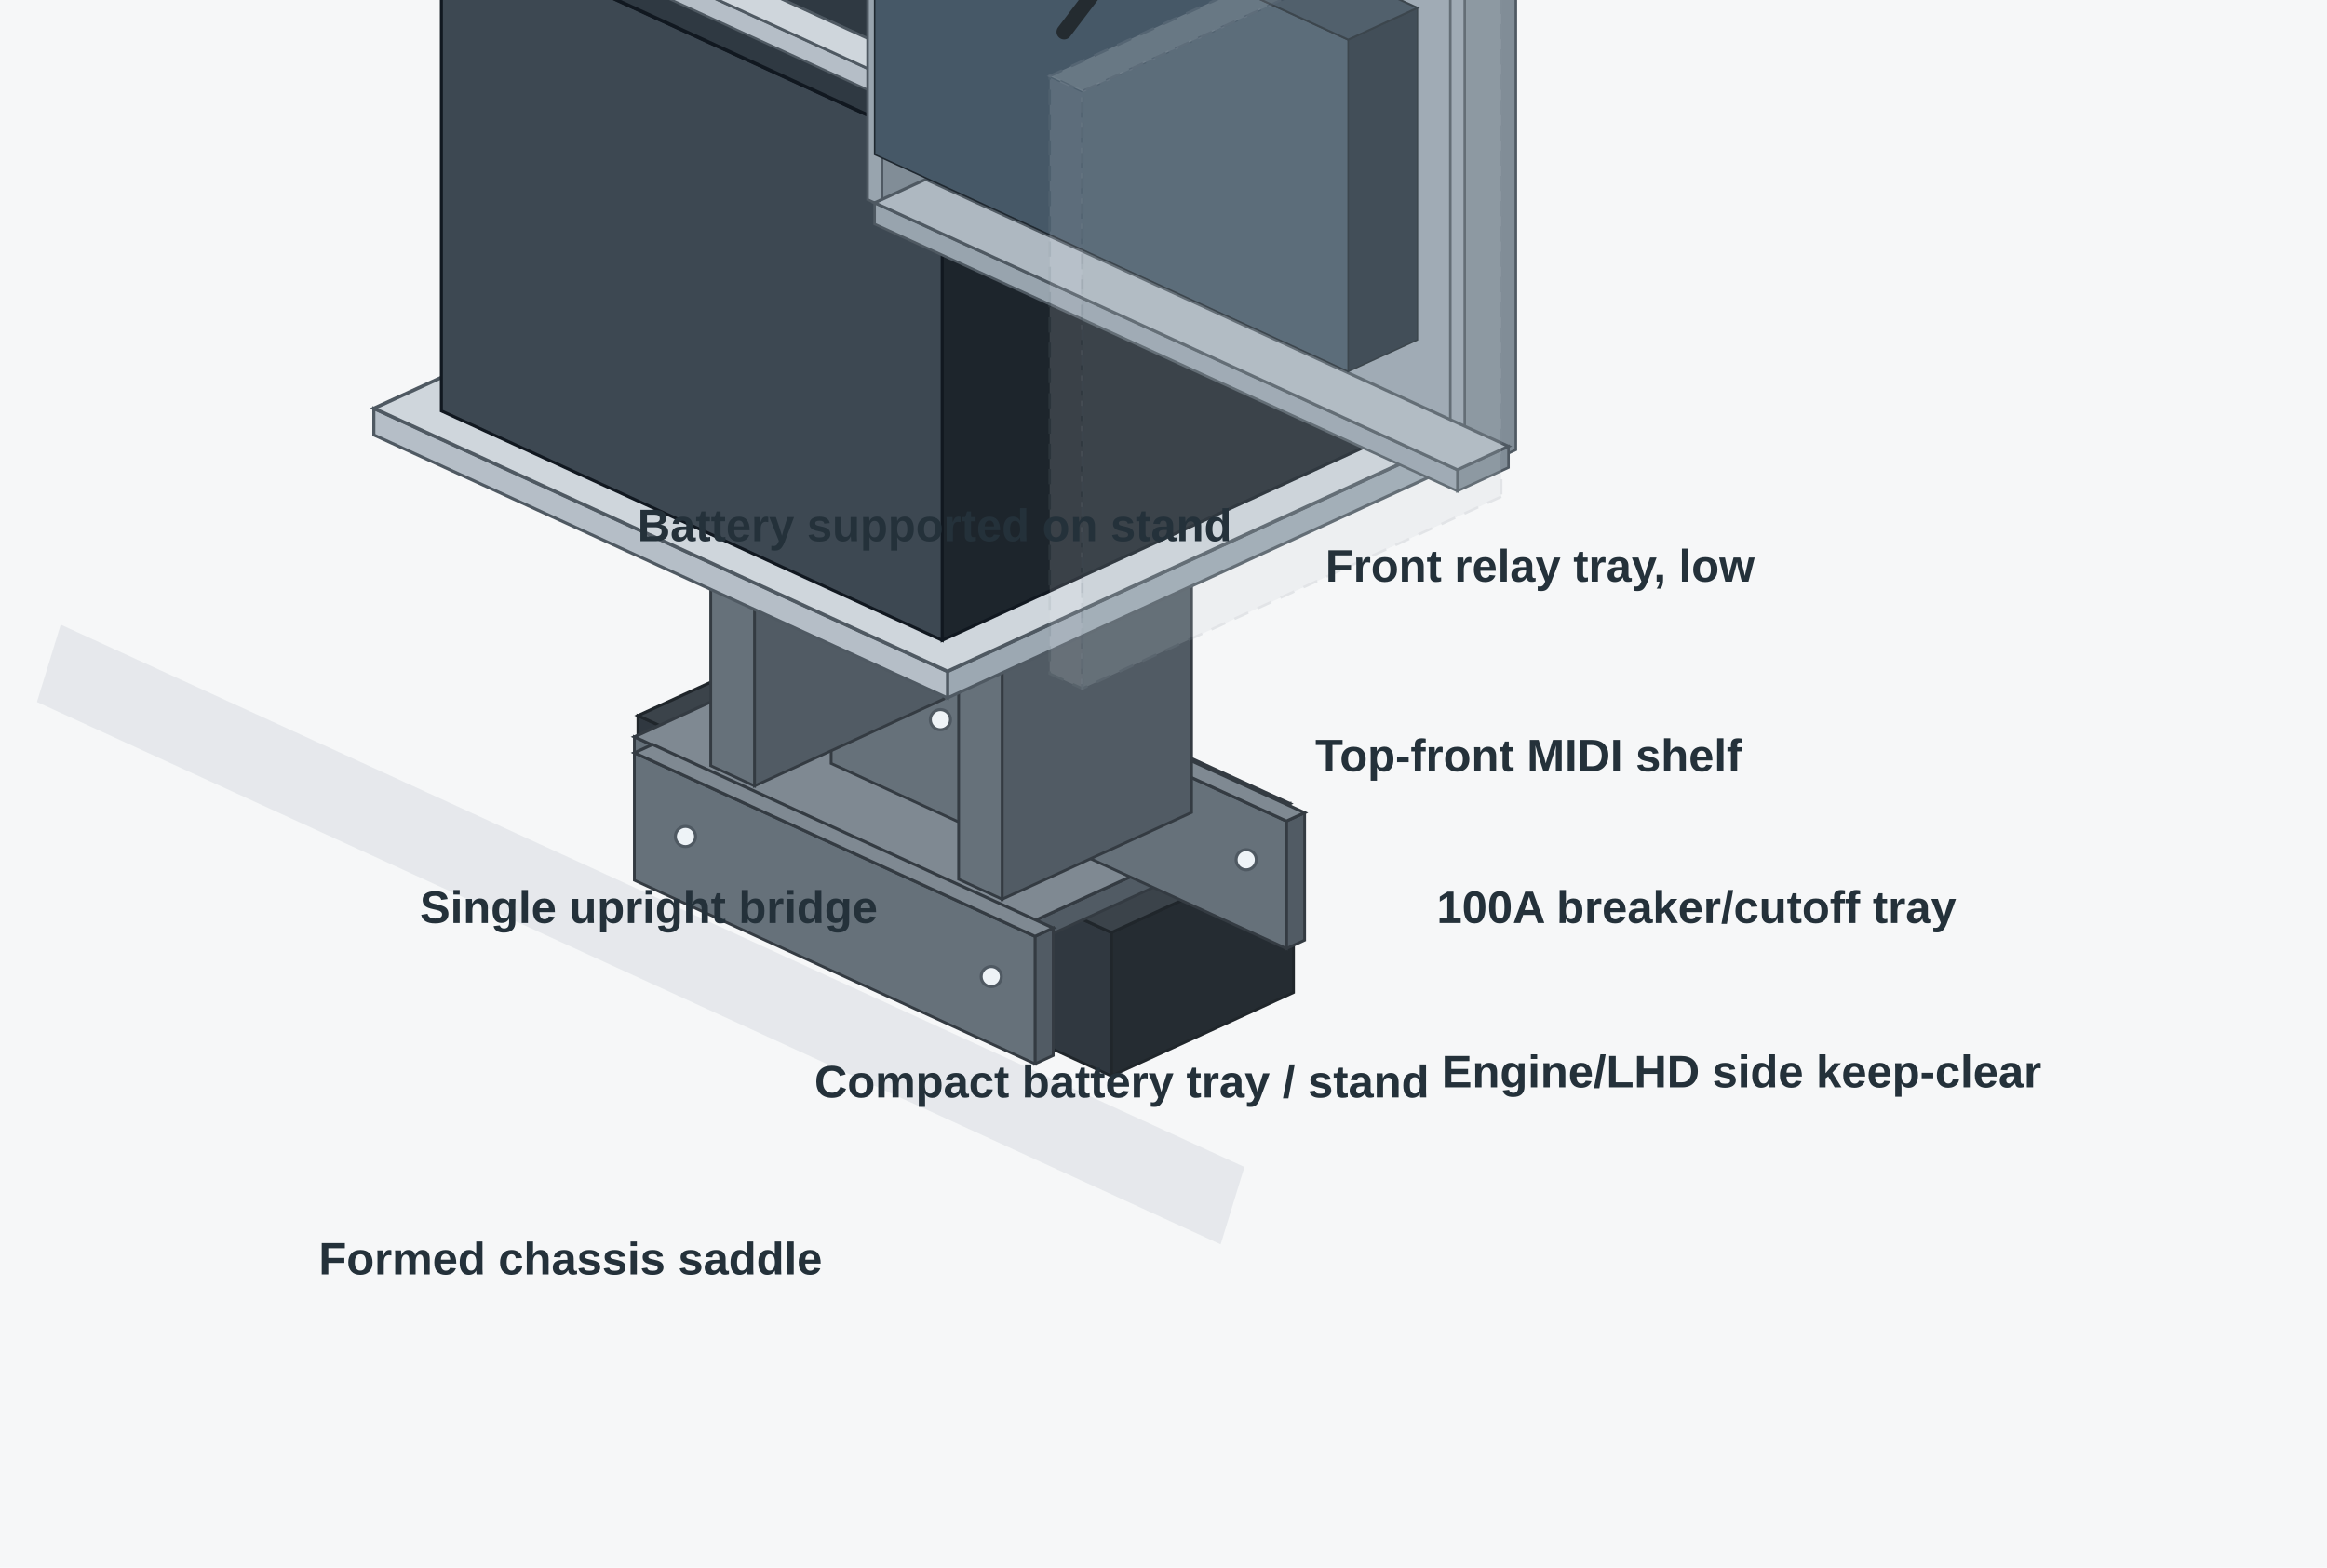
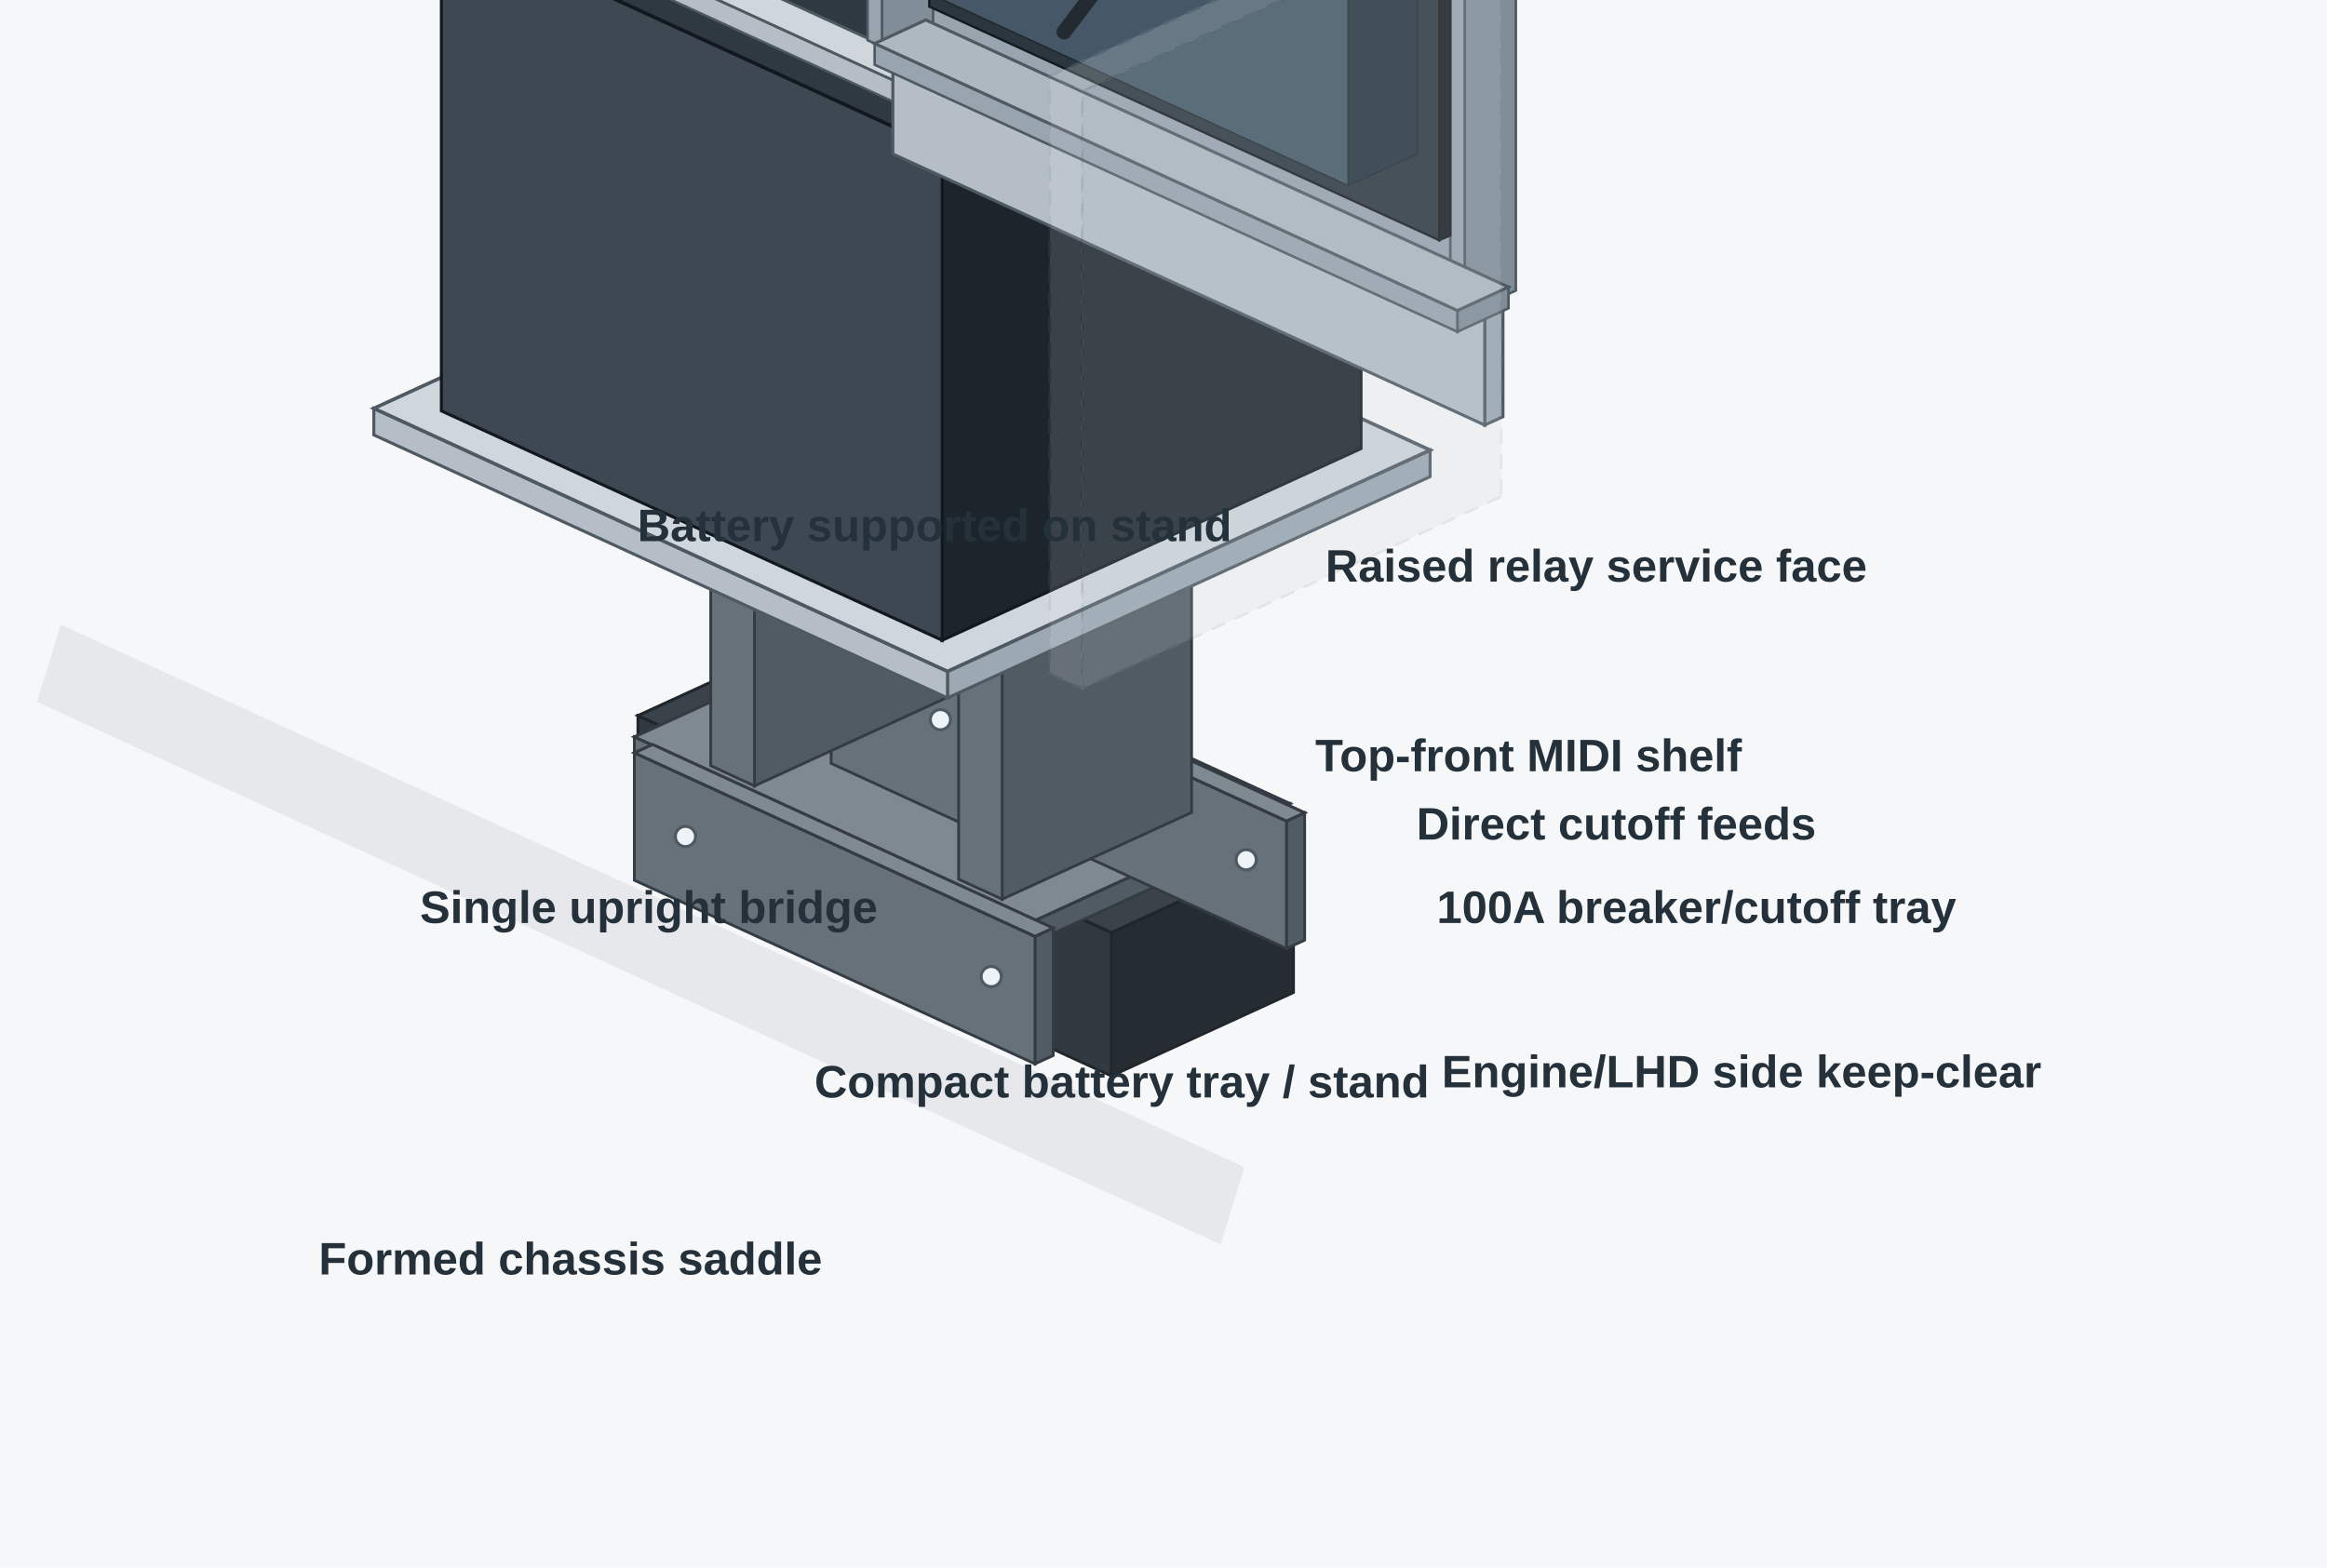
<svg xmlns="http://www.w3.org/2000/svg" width="920" height="620" viewBox="0 0 920 620" role="img" aria-labelledby="title desc">
  <style>
    .background { fill: #f6f7f8; }
    .shadow { fill: #d9dde2; opacity: 0.55; }
    .plate-top { fill: #cfd6dc; stroke: #4f5962; stroke-width: 1.4; }
    .plate-side { fill: #9ca8b2; stroke: #4f5962; stroke-width: 1.2; }
    .plate-front { fill: #b5bec7; stroke: #4f5962; stroke-width: 1.2; }
    .tab-top { fill: #7f8992; stroke: #343b42; stroke-width: 1.2; }
    .tab-side { fill: #515b64; stroke: #343b42; stroke-width: 1.1; }
    .tab-front { fill: #66717a; stroke: #343b42; stroke-width: 1.1; }
    .chassis-top { fill: #3b434a; stroke: #20262b; stroke-width: 1.2; }
    .chassis-side { fill: #252c32; stroke: #20262b; stroke-width: 1.1; }
    .chassis-front { fill: #303840; stroke: #20262b; stroke-width: 1.1; }
    .battery-top { fill: #2f3942; stroke: #111820; stroke-width: 1.4; }
    .battery-side { fill: #1d252c; stroke: #111820; stroke-width: 1.2; }
    .battery-front { fill: #3d4852; stroke: #111820; stroke-width: 1.2; }
    .hold-top { fill: #cfd6dc; stroke: #4f5962; stroke-width: 1.1; }
    .hold-side { fill: #98a4ae; stroke: #4f5962; stroke-width: 0.9; }
    .hold-front { fill: #b5bec7; stroke: #4f5962; stroke-width: 0.9; }
    .relay-tray-top { fill: #aeb8c1; stroke: #4f5962; stroke-width: 1.2; }
    .relay-tray-side { fill: #818d97; stroke: #4f5962; stroke-width: 1; }
    .relay-tray-front { fill: #98a4ae; stroke: #4f5962; stroke-width: 1; }
    .relay-fuse-top { fill: #384856; stroke: #1f2830; stroke-width: 0.8; }
    .relay-fuse-side { fill: #26323d; stroke: #1f2830; stroke-width: 0.6; }
    .relay-fuse-front { fill: #465867; stroke: #1f2830; stroke-width: 0.6; }
    .relay-fuse-top { fill: #384856; stroke: #1f2830; stroke-width: 0.8; }
    .relay-fuse-side { fill: #26323d; stroke: #1f2830; stroke-width: 0.6; }
    .relay-fuse-front { fill: #465867; stroke: #1f2830; stroke-width: 0.6; }
    .midi-plate-top { fill: #aeb8c1; stroke: #4f5962; stroke-width: 1.2; }
    .midi-plate-side { fill: #818d97; stroke: #4f5962; stroke-width: 1; }
    .midi-plate-front { fill: #98a4ae; stroke: #4f5962; stroke-width: 1; }
    .midi-board-top { fill: #1f2930; stroke: #14191d; stroke-width: 1; }
    .midi-board-side { fill: #161d22; stroke: #14191d; stroke-width: 0.9; }
    .midi-board-front { fill: #2b363e; stroke: #14191d; stroke-width: 0.9; }
    .fuse-top { fill: #b7302a; stroke: #6e1714; stroke-width: 0.8; }
    .fuse-side { fill: #84201b; stroke: #6e1714; stroke-width: 0.7; }
    .fuse-front { fill: #d14a43; stroke: #6e1714; stroke-width: 0.7; }
    .cutoff-base-top { fill: #aeb8c1; stroke: #4f5962; stroke-width: 1.2; }
    .cutoff-base-side { fill: #818d97; stroke: #4f5962; stroke-width: 1; }
    .cutoff-base-front { fill: #98a4ae; stroke: #4f5962; stroke-width: 1; }
    .keepout-top { fill: #d7dde2; stroke: #85909a; stroke-width: 1; stroke-dasharray: 6 4; opacity: 0.24; }
    .keepout-side { fill: #c2cbd2; stroke: #85909a; stroke-width: 1; stroke-dasharray: 6 4; opacity: 0.18; }
    .keepout-front { fill: #eef2f5; stroke: #85909a; stroke-width: 1; stroke-dasharray: 6 4; opacity: 0.14; }
    .breaker-body-top { fill: #111820; stroke: #05080a; stroke-width: 1.2; }
    .breaker-body-side { fill: #080c10; stroke: #05080a; stroke-width: 1; }
    .breaker-body-front { fill: #202a33; stroke: #05080a; stroke-width: 1; }
    .breaker-face-top { fill: #41515f; stroke: #1f2830; stroke-width: 1; }
    .breaker-face-side { fill: #26323d; stroke: #1f2830; stroke-width: 0.9; }
    .breaker-face-front { fill: #33424d; stroke: #1f2830; stroke-width: 0.9; }
    .breaker-lever-top { fill: #d12828; stroke: #871313; stroke-width: 1; }
    .breaker-lever-side { fill: #8f1717; stroke: #871313; stroke-width: 0.9; }
    .breaker-lever-front { fill: #c41d1d; stroke: #871313; stroke-width: 0.9; }
    .breaker-terminal { fill: #c4a35a; stroke: #6f5d2f; stroke-width: 1.1; }
    .positive-cable { fill: none; stroke: #c41d1d; stroke-width: 8; stroke-linejoin: round; stroke-linecap: round; }
    .relay-feed { fill: none; stroke: #a51515; stroke-width: 6; stroke-linejoin: round; stroke-linecap: round; }
    .branch-cable { fill: none; stroke: #242b30; stroke-width: 6; stroke-linejoin: round; stroke-linecap: round; }
    .slot-marker { fill: #eef3f7; stroke: #4f5962; stroke-width: 1.2; }
    .label { font: 600 18px Arial, sans-serif; fill: #24313a; }
  </style>
  <rect class="background" width="920" height="620" />
  <polygon class="shadow" points="24.0,247.0 492.0,461.5 482.6,492.1 14.6,277.6" />
  <polygon class="chassis-side" points="511.4,392.5 439.4,425.5 439.4,368.8 511.4,335.8" />
  <polygon class="chassis-front" points="252.2,339.7 439.4,425.5 439.4,368.8 252.2,283.0" />
  <polygon class="chassis-top" points="324.2,250.0 511.4,335.8 439.4,368.8 252.2,283.0" />
  <polygon class="tab-side" points="510.0,326.2 409.2,372.4 409.2,364.0 510.0,317.8" />
  <polygon class="tab-front" points="250.8,299.8 409.2,372.4 409.2,364.0 250.8,291.4" />
  <polygon class="tab-top" points="351.6,245.2 510.0,317.8 409.2,364.0 250.8,291.4" />
  <polygon class="tab-side" points="515.8,371.8 508.6,375.1 508.6,324.7 515.8,321.4" />
  <polygon class="tab-front" points="350.2,302.5 508.6,375.1 508.6,324.7 350.2,252.1" />
  <polygon class="tab-top" points="357.4,248.8 515.8,321.4 508.6,324.7 350.2,252.1" />
  <polygon class="tab-side" points="416.4,417.4 409.2,420.7 409.2,370.3 416.4,367.0" />
  <polygon class="tab-front" points="250.8,348.1 409.2,420.7 409.2,370.3 250.8,297.7" />
  <polygon class="tab-top" points="258.0,294.4 416.4,367.0 409.2,370.3 250.8,297.7" />
  <polygon class="tab-side" points="438.0,305.9 387.6,329.0 387.6,232.4 438.0,209.3" />
  <polygon class="tab-front" points="328.6,301.9 387.6,329.0 387.6,232.4 328.6,205.3" />
  <polygon class="tab-top" points="379.0,182.2 438.0,209.3 387.6,232.4 328.6,205.3" />
  <polygon class="tab-side" points="373.2,276.4 298.3,310.8 298.3,193.2 373.2,158.8" />
  <polygon class="tab-front" points="281.0,302.8 298.3,310.8 298.3,193.2 281.0,185.2" />
  <polygon class="tab-top" points="355.9,150.9 373.2,158.8 298.3,193.2 281.0,185.2" />
  <polygon class="tab-side" points="471.1,321.3 396.2,355.6 396.2,238.0 471.1,203.7" />
  <polygon class="tab-front" points="379.0,347.7 396.2,355.6 396.2,238.0 379.0,230.1" />
  <polygon class="tab-top" points="453.8,195.8 471.1,203.7 396.2,238.0 379.0,230.1" />
  <polygon class="plate-side" points="565.4,188.5 374.6,276.0 374.6,265.5 565.4,178.0" />
  <polygon class="plate-front" points="147.8,172.0 374.6,276.0 374.6,265.5 147.8,161.5" />
  <polygon class="plate-top" points="338.6,74.1 565.4,178.0 374.6,265.5 147.8,161.5" />
  <polygon class="battery-side" points="538.1,177.4 372.5,253.2 372.5,59.0 538.1,-16.9" />
  <polygon class="battery-front" points="174.5,162.5 372.5,253.2 372.5,59.0 174.5,-31.8" />
  <polygon class="battery-top" points="340.1,-107.7 538.1,-16.9 372.5,59.0 174.5,-31.8" />
  <polygon class="hold-side" points="552.5,-9.7 539.5,-3.8 539.5,-12.2 552.5,-18.1" />
  <polygon class="hold-front" points="312.7,-107.7 539.5,-3.8 539.5,-12.2 312.7,-116.1" />
  <polygon class="hold-top" points="325.7,-122.1 552.5,-18.1 539.5,-12.2 312.7,-116.1" />
  <polygon class="hold-side" points="411.4,54.9 398.4,60.9 398.4,52.5 411.4,46.5" />
  <polygon class="hold-front" points="171.6,-43.1 398.4,60.9 398.4,52.5 171.6,-51.5" />
  <polygon class="hold-top" points="184.6,-57.4 411.4,46.5 398.4,52.5 171.6,-51.5" />
-   <polygon class="plate-side" points="594.2,164.8 587.0,168.1 587.0,42.1 594.2,38.8" />
-   <polygon class="plate-front" points="353.0,60.9 587.0,168.1 587.0,42.1 353.0,-65.1" />
-   <polygon class="plate-top" points="360.2,-68.4 594.2,38.8 587.0,42.1 353.0,-65.1" />
-   <polygon class="relay-tray-side" points="586.3,181.2 580.6,183.8 580.6,-47.2 586.3,-49.8" />
-   <polygon class="relay-tray-front" points="350.2,78.2 580.6,183.8 580.6,-47.2 350.2,-152.8" />
-   <polygon class="relay-tray-top" points="355.9,-155.4 586.3,-49.8 580.6,-47.2 350.2,-152.8" />
-   <polygon class="relay-tray-side" points="368.9,72.3 348.7,81.5 348.7,-149.5 368.9,-158.7" />
-   <polygon class="relay-tray-front" points="343.0,78.9 348.7,81.5 348.7,-149.5 343.0,-152.1" />
-   <polygon class="relay-tray-top" points="363.1,-161.4 368.9,-158.7 348.7,-149.5 343.0,-152.1" />
-   <polygon class="relay-tray-side" points="599.3,177.9 579.1,187.1 579.1,-43.9 599.3,-53.1" />
-   <polygon class="relay-tray-front" points="573.4,184.5 579.1,187.1 579.1,-43.9 573.4,-46.5" />
-   <polygon class="relay-tray-top" points="593.5,-55.8 599.3,-53.1 579.1,-43.9 573.4,-46.5" />
-   <polygon class="relay-tray-side" points="596.4,184.9 576.2,194.2 576.2,185.8 596.4,176.5" />
-   <polygon class="relay-tray-front" points="345.8,88.6 576.2,194.2 576.2,185.8 345.8,80.2" />
-   <polygon class="relay-tray-top" points="366.0,70.9 596.4,176.5 576.2,185.8 345.8,80.2" />
-   <polygon class="relay-tray-side" points="596.4,-54.5 576.2,-45.2 576.2,-53.6 596.4,-62.9" />
-   <polygon class="relay-tray-front" points="345.8,-150.8 576.2,-45.2 576.2,-53.6 345.8,-159.2" />
-   <polygon class="relay-tray-top" points="366.0,-168.5 596.4,-62.9 576.2,-53.6 345.8,-159.2" />
-   <polygon class="relay-fuse-side" points="560.4,134.4 533.0,146.9 533.0,15.7 560.4,3.1" />
-   <polygon class="relay-fuse-front" points="345.8,61.1 533.0,146.9 533.0,15.7 345.8,-70.1" />
-   <polygon class="relay-fuse-top" points="373.2,-82.7 560.4,3.1 533.0,15.7 345.8,-70.1" />
+   <polygon class="plate-side" points="594.2,164.8 587.0,168.1 587.0,-89.1 594.2,-92.4" />
+   <polygon class="plate-front" points="353.0,60.9 587.0,168.1 587.0,-89.1 353.0,-196.4" />
+   <polygon class="plate-top" points="360.2,-199.7 594.2,-92.4 587.0,-89.1 353.0,-196.4" />
+   <polygon class="relay-tray-side" points="586.3,118.2 580.6,120.8 580.6,-110.2 586.3,-112.8" />
+   <polygon class="relay-tray-front" points="350.2,15.2 580.6,120.8 580.6,-110.2 350.2,-215.8" />
+   <polygon class="relay-tray-top" points="355.9,-218.4 586.3,-112.8 580.6,-110.2 350.2,-215.8" />
+   <polygon class="relay-tray-side" points="368.9,9.3 348.7,18.5 348.7,-212.5 368.9,-221.7" />
+   <polygon class="relay-tray-front" points="343.0,15.9 348.7,18.5 348.7,-212.5 343.0,-215.1" />
+   <polygon class="relay-tray-top" points="363.1,-224.4 368.9,-221.7 348.7,-212.5 343.0,-215.1" />
+   <polygon class="relay-tray-side" points="599.3,114.9 579.1,124.1 579.1,-106.9 599.3,-116.1" />
+   <polygon class="relay-tray-front" points="573.4,121.5 579.1,124.1 579.1,-106.9 573.4,-109.5" />
+   <polygon class="relay-tray-top" points="593.5,-118.8 599.3,-116.1 579.1,-106.9 573.4,-109.5" />
+   <polygon class="relay-tray-side" points="596.4,121.9 576.2,131.2 576.2,122.8 596.4,113.5" />
+   <polygon class="relay-tray-front" points="345.8,25.6 576.2,131.2 576.2,122.8 345.8,17.2" />
+   <polygon class="relay-tray-top" points="366.0,7.9 596.4,113.5 576.2,122.8 345.8,17.2" />
+   <polygon class="relay-tray-side" points="596.4,-117.5 576.2,-108.2 576.2,-116.6 596.4,-125.9" />
+   <polygon class="relay-tray-front" points="345.8,-213.8 576.2,-108.2 576.2,-116.6 345.8,-222.2" />
+   <polygon class="relay-tray-top" points="366.0,-231.5 596.4,-125.9 576.2,-116.6 345.8,-222.2" />
+   <polygon class="midi-board-side" points="573.4,93.1 569.0,95.0 569.0,-99.2 573.4,-101.2" />
+   <polygon class="midi-board-front" points="367.4,2.6 569.0,95.0 569.0,-99.2 367.4,-191.6" />
+   <polygon class="midi-board-top" points="371.8,-193.6 573.4,-101.2 569.0,-99.2 367.4,-191.6" />
+   <polygon class="relay-fuse-side" points="560.4,60.9 533.0,73.4 533.0,-57.8 560.4,-70.4" />
+   <polygon class="relay-fuse-front" points="345.8,-12.4 533.0,73.4 533.0,-57.8 345.8,-143.6" />
+   <polygon class="relay-fuse-top" points="373.2,-156.2 560.4,-70.4 533.0,-57.8 345.8,-143.6" />
  <polygon class="midi-plate-side" points="520.1,-97.6 412.1,-48.1 412.1,-56.5 520.1,-106.0" />
  <polygon class="midi-plate-front" points="275.3,-110.8 412.1,-48.1 412.1,-56.5 275.3,-119.2" />
  <polygon class="midi-plate-top" points="383.3,-168.7 520.1,-106.0 412.1,-56.5 275.3,-119.2" />
  <polygon class="midi-board-side" points="483.4,-112.0 422.2,-83.9 422.2,-94.4 483.4,-122.5" />
  <polygon class="midi-board-front" points="321.4,-130.1 422.2,-83.9 422.2,-94.4 321.4,-140.6" />
  <polygon class="midi-board-top" points="382.6,-168.7 483.4,-122.5 422.2,-94.4 321.4,-140.6" />
  <polygon class="fuse-side" points="383.3,-157.5 344.4,-139.7 344.4,-156.5 383.3,-174.3" />
  <polygon class="fuse-front" points="331.4,-145.6 344.4,-139.7 344.4,-156.5 331.4,-162.4" />
  <polygon class="fuse-top" points="370.3,-180.2 383.3,-174.3 344.4,-156.5 331.4,-162.4" />
  <polygon class="fuse-side" points="400.6,-149.6 361.7,-131.7 361.7,-148.5 400.6,-166.4" />
  <polygon class="fuse-front" points="348.7,-137.7 361.7,-131.7 361.7,-148.5 348.7,-154.5" />
  <polygon class="fuse-top" points="387.6,-172.3 400.6,-166.4 361.7,-148.5 348.7,-154.5" />
  <polygon class="fuse-side" points="417.8,-141.6 379.0,-123.8 379.0,-140.6 417.8,-158.4" />
  <polygon class="fuse-front" points="366.0,-129.8 379.0,-123.8 379.0,-140.6 366.0,-146.6" />
  <polygon class="fuse-top" points="404.9,-164.4 417.8,-158.4 379.0,-140.6 366.0,-146.6" />
  <polygon class="fuse-side" points="435.1,-133.7 396.2,-115.9 396.2,-132.7 435.1,-150.5" />
  <polygon class="fuse-front" points="383.3,-121.8 396.2,-115.9 396.2,-132.7 383.3,-138.6" />
  <polygon class="fuse-top" points="422.2,-156.5 435.1,-150.5 396.2,-132.7 383.3,-138.6" />
  <polygon class="fuse-side" points="452.4,-125.8 413.5,-108.0 413.5,-124.8 452.4,-142.6" />
  <polygon class="fuse-front" points="400.6,-113.9 413.5,-108.0 413.5,-124.8 400.6,-130.7" />
  <polygon class="fuse-top" points="439.4,-148.5 452.4,-142.6 413.5,-124.8 400.6,-130.7" />
  <polygon class="cutoff-base-side" points="605.0,-58.7 482.6,-2.6 482.6,-11.0 605.0,-67.1" />
  <polygon class="cutoff-base-front" points="403.4,-38.9 482.6,-2.6 482.6,-11.0 403.4,-47.3" />
  <polygon class="cutoff-base-top" points="525.8,-103.4 605.0,-67.1 482.6,-11.0 403.4,-47.3" />
  <polygon class="cutoff-base-side" points="528.7,-102.0 406.3,-45.9 406.3,-69.0 528.7,-125.1" />
  <polygon class="cutoff-base-front" points="400.6,-48.6 406.3,-45.9 406.3,-69.0 400.6,-71.7" />
  <polygon class="cutoff-base-top" points="523.0,-127.8 528.7,-125.1 406.3,-69.0 400.6,-71.7" />
  <polygon class="cutoff-base-side" points="610.8,-64.4 488.4,-8.3 488.4,-31.4 610.8,-87.5" />
  <polygon class="cutoff-base-front" points="482.6,-11.0 488.4,-8.3 488.4,-31.4 482.6,-34.1" />
  <polygon class="cutoff-base-top" points="605.0,-90.2 610.8,-87.5 488.4,-31.4 482.6,-34.1" />
  <polygon class="cutoff-base-side" points="607.9,-68.4 602.2,-65.7 602.2,-88.8 607.9,-91.5" />
  <polygon class="cutoff-base-front" points="523.0,-102.0 602.2,-65.7 602.2,-88.8 523.0,-125.1" />
  <polygon class="cutoff-base-top" points="528.7,-127.8 607.9,-91.5 602.2,-88.8 523.0,-125.1" />
  <polygon class="cutoff-base-side" points="482.6,-11.0 476.9,-8.3 476.9,-31.4 482.6,-34.1" />
  <polygon class="cutoff-base-front" points="397.7,-44.6 476.9,-8.3 476.9,-31.4 397.7,-67.7" />
  <polygon class="cutoff-base-top" points="403.4,-70.4 482.6,-34.1 476.9,-31.4 397.7,-67.7" />
  <polygon class="keepout-side" points="593.5,196.4 427.9,272.3 427.9,36.1 593.5,-39.9" />
  <polygon class="keepout-front" points="415.0,266.4 427.9,272.3 427.9,36.1 415.0,30.1" />
  <polygon class="keepout-top" points="580.6,-45.8 593.5,-39.9 427.9,36.1 415.0,30.1" />
  <polygon class="breaker-body-side" points="554.6,-67.9 514.3,-49.4 514.3,-78.8 554.6,-97.3" />
  <polygon class="breaker-body-front" points="455.3,-76.5 514.3,-49.4 514.3,-78.8 455.3,-105.9" />
  <polygon class="breaker-body-top" points="495.6,-124.4 554.6,-97.3 514.3,-78.8 455.3,-105.9" />
  <polygon class="breaker-face-side" points="546.7,-97.0 515.0,-82.5 515.0,-88.8 546.7,-103.3" />
  <polygon class="breaker-face-front" points="463.2,-106.2 515.0,-82.5 515.0,-88.8 463.2,-112.5" />
  <polygon class="breaker-face-top" points="494.9,-127.0 546.7,-103.3 515.0,-88.8 463.2,-112.5" />
  <polygon class="breaker-lever-side" points="520.8,-106.7 513.6,-103.4 513.6,-109.7 520.8,-113.0" />
  <polygon class="breaker-lever-front" points="480.5,-118.6 513.6,-103.4 513.6,-109.7 480.5,-124.9" />
  <polygon class="breaker-lever-top" points="487.7,-128.2 520.8,-113.0 513.6,-109.7 480.5,-124.9" />
  <circle class="breaker-terminal" cx="497.0" cy="-124.2" r="5" />
  <circle class="breaker-terminal" cx="518.6" cy="-98.4" r="5" />
  <polyline class="positive-cable" points="450.2,-57.6 507.8,-94.5 497.0,-124.2" />
  <polyline class="relay-feed" points="518.6,-98.4 426.5,-140.8 413.5,-147.6" />
+   <polyline class="relay-feed" points="518.6,-98.4 446.6,-106.7 422.2,-102.0 407.8,-123.2" />
  <polyline class="branch-cable" points="413.5,-147.6 451.0,-27.3 420.7,12.6" />
+   <polygon class="keepout-side" points="563.3,-105.8 538.8,-94.6 538.8,-105.1 563.3,-116.3" />
+   <polygon class="keepout-front" points="366.0,-173.8 538.8,-94.6 538.8,-105.1 366.0,-184.3" />
+   <polygon class="keepout-top" points="390.5,-195.5 563.3,-116.3 538.8,-105.1 366.0,-184.3" />
  <circle class="slot-marker" cx="371.8" cy="284.6" r="4" />
  <circle class="slot-marker" cx="492.7" cy="340.0" r="4" />
  <circle class="slot-marker" cx="271.0" cy="330.8" r="4" />
  <circle class="slot-marker" cx="391.9" cy="386.2" r="4" />
  <text class="label" x="126" y="504">Formed chassis saddle</text>
  <text class="label" x="166" y="365">Single upright bridge</text>
  <text class="label" x="322" y="434">Compact battery tray / stand</text>
  <text class="label" x="252" y="214">Battery supported on stand</text>
-   <text class="label" x="524" y="230">Front relay tray, low</text>
+   <text class="label" x="524" y="230">Raised relay service face</text>
  <text class="label" x="520" y="305">Top-front MIDI shelf</text>
  <text class="label" x="568" y="365">100A breaker/cutoff tray</text>
+   <text class="label" x="560" y="332">Direct cutoff feeds</text>
  <text class="label" x="570" y="430">Engine/LHD side keep-clear</text>
</svg>
